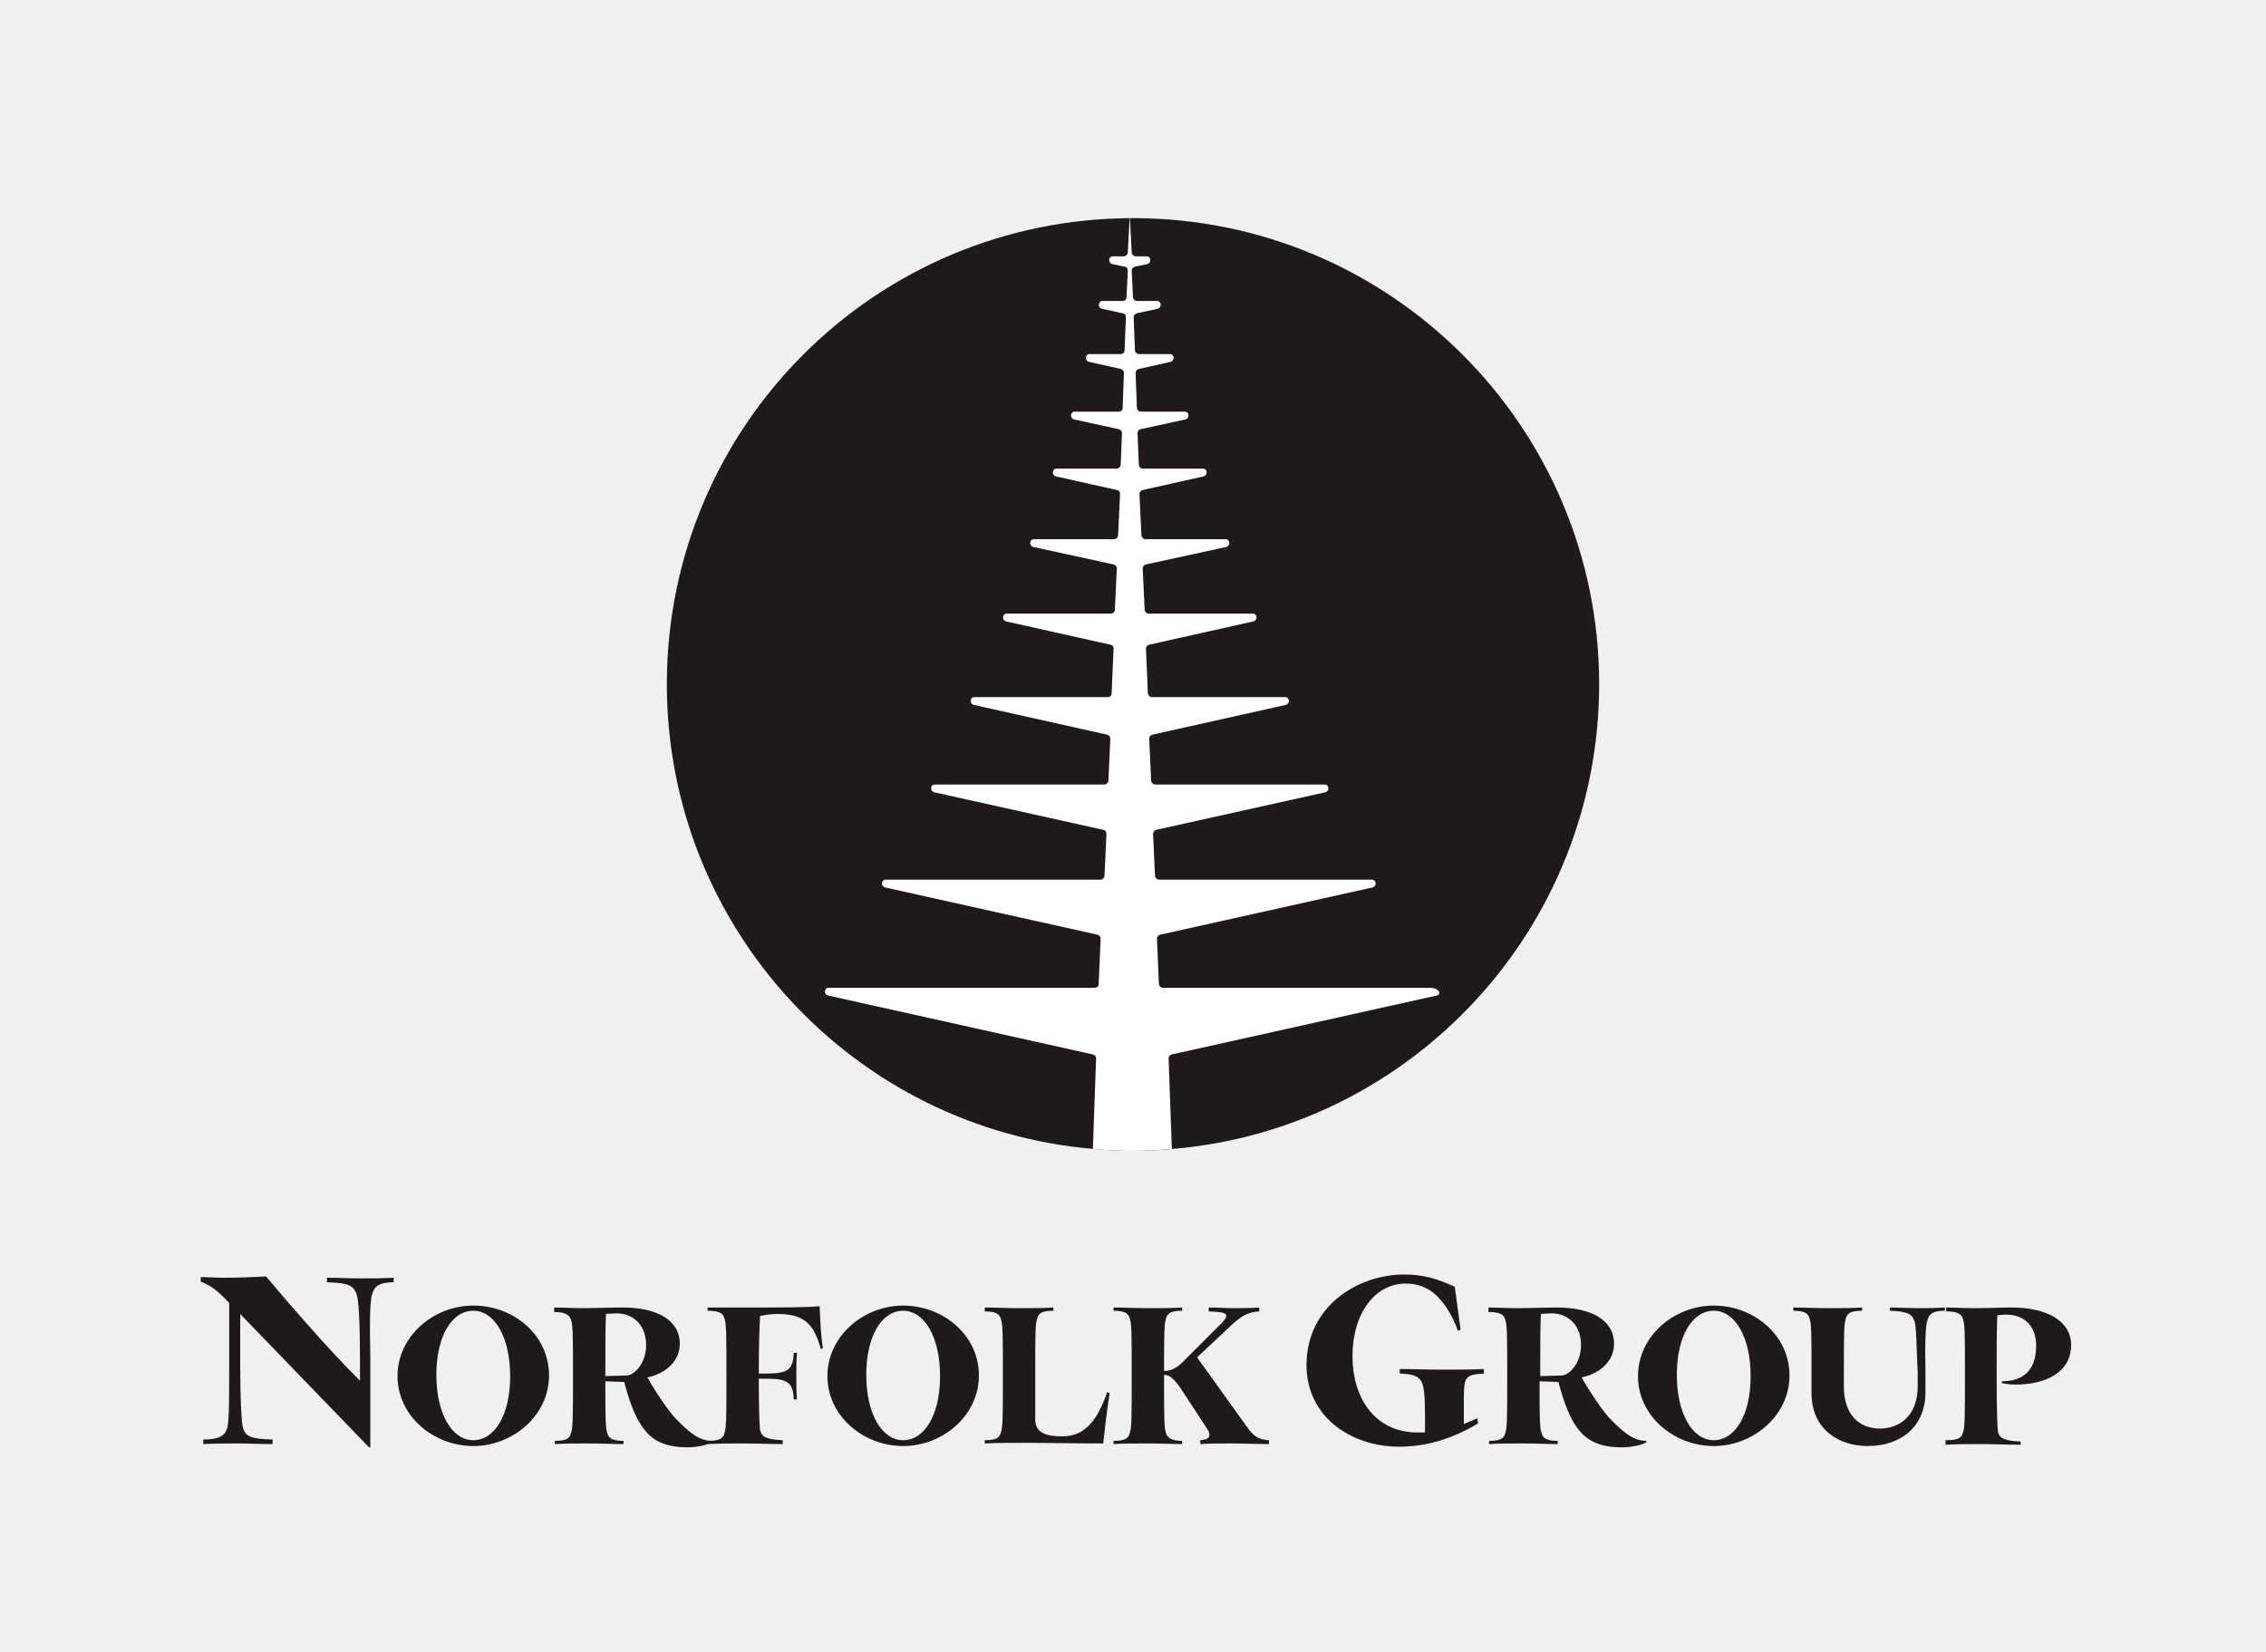
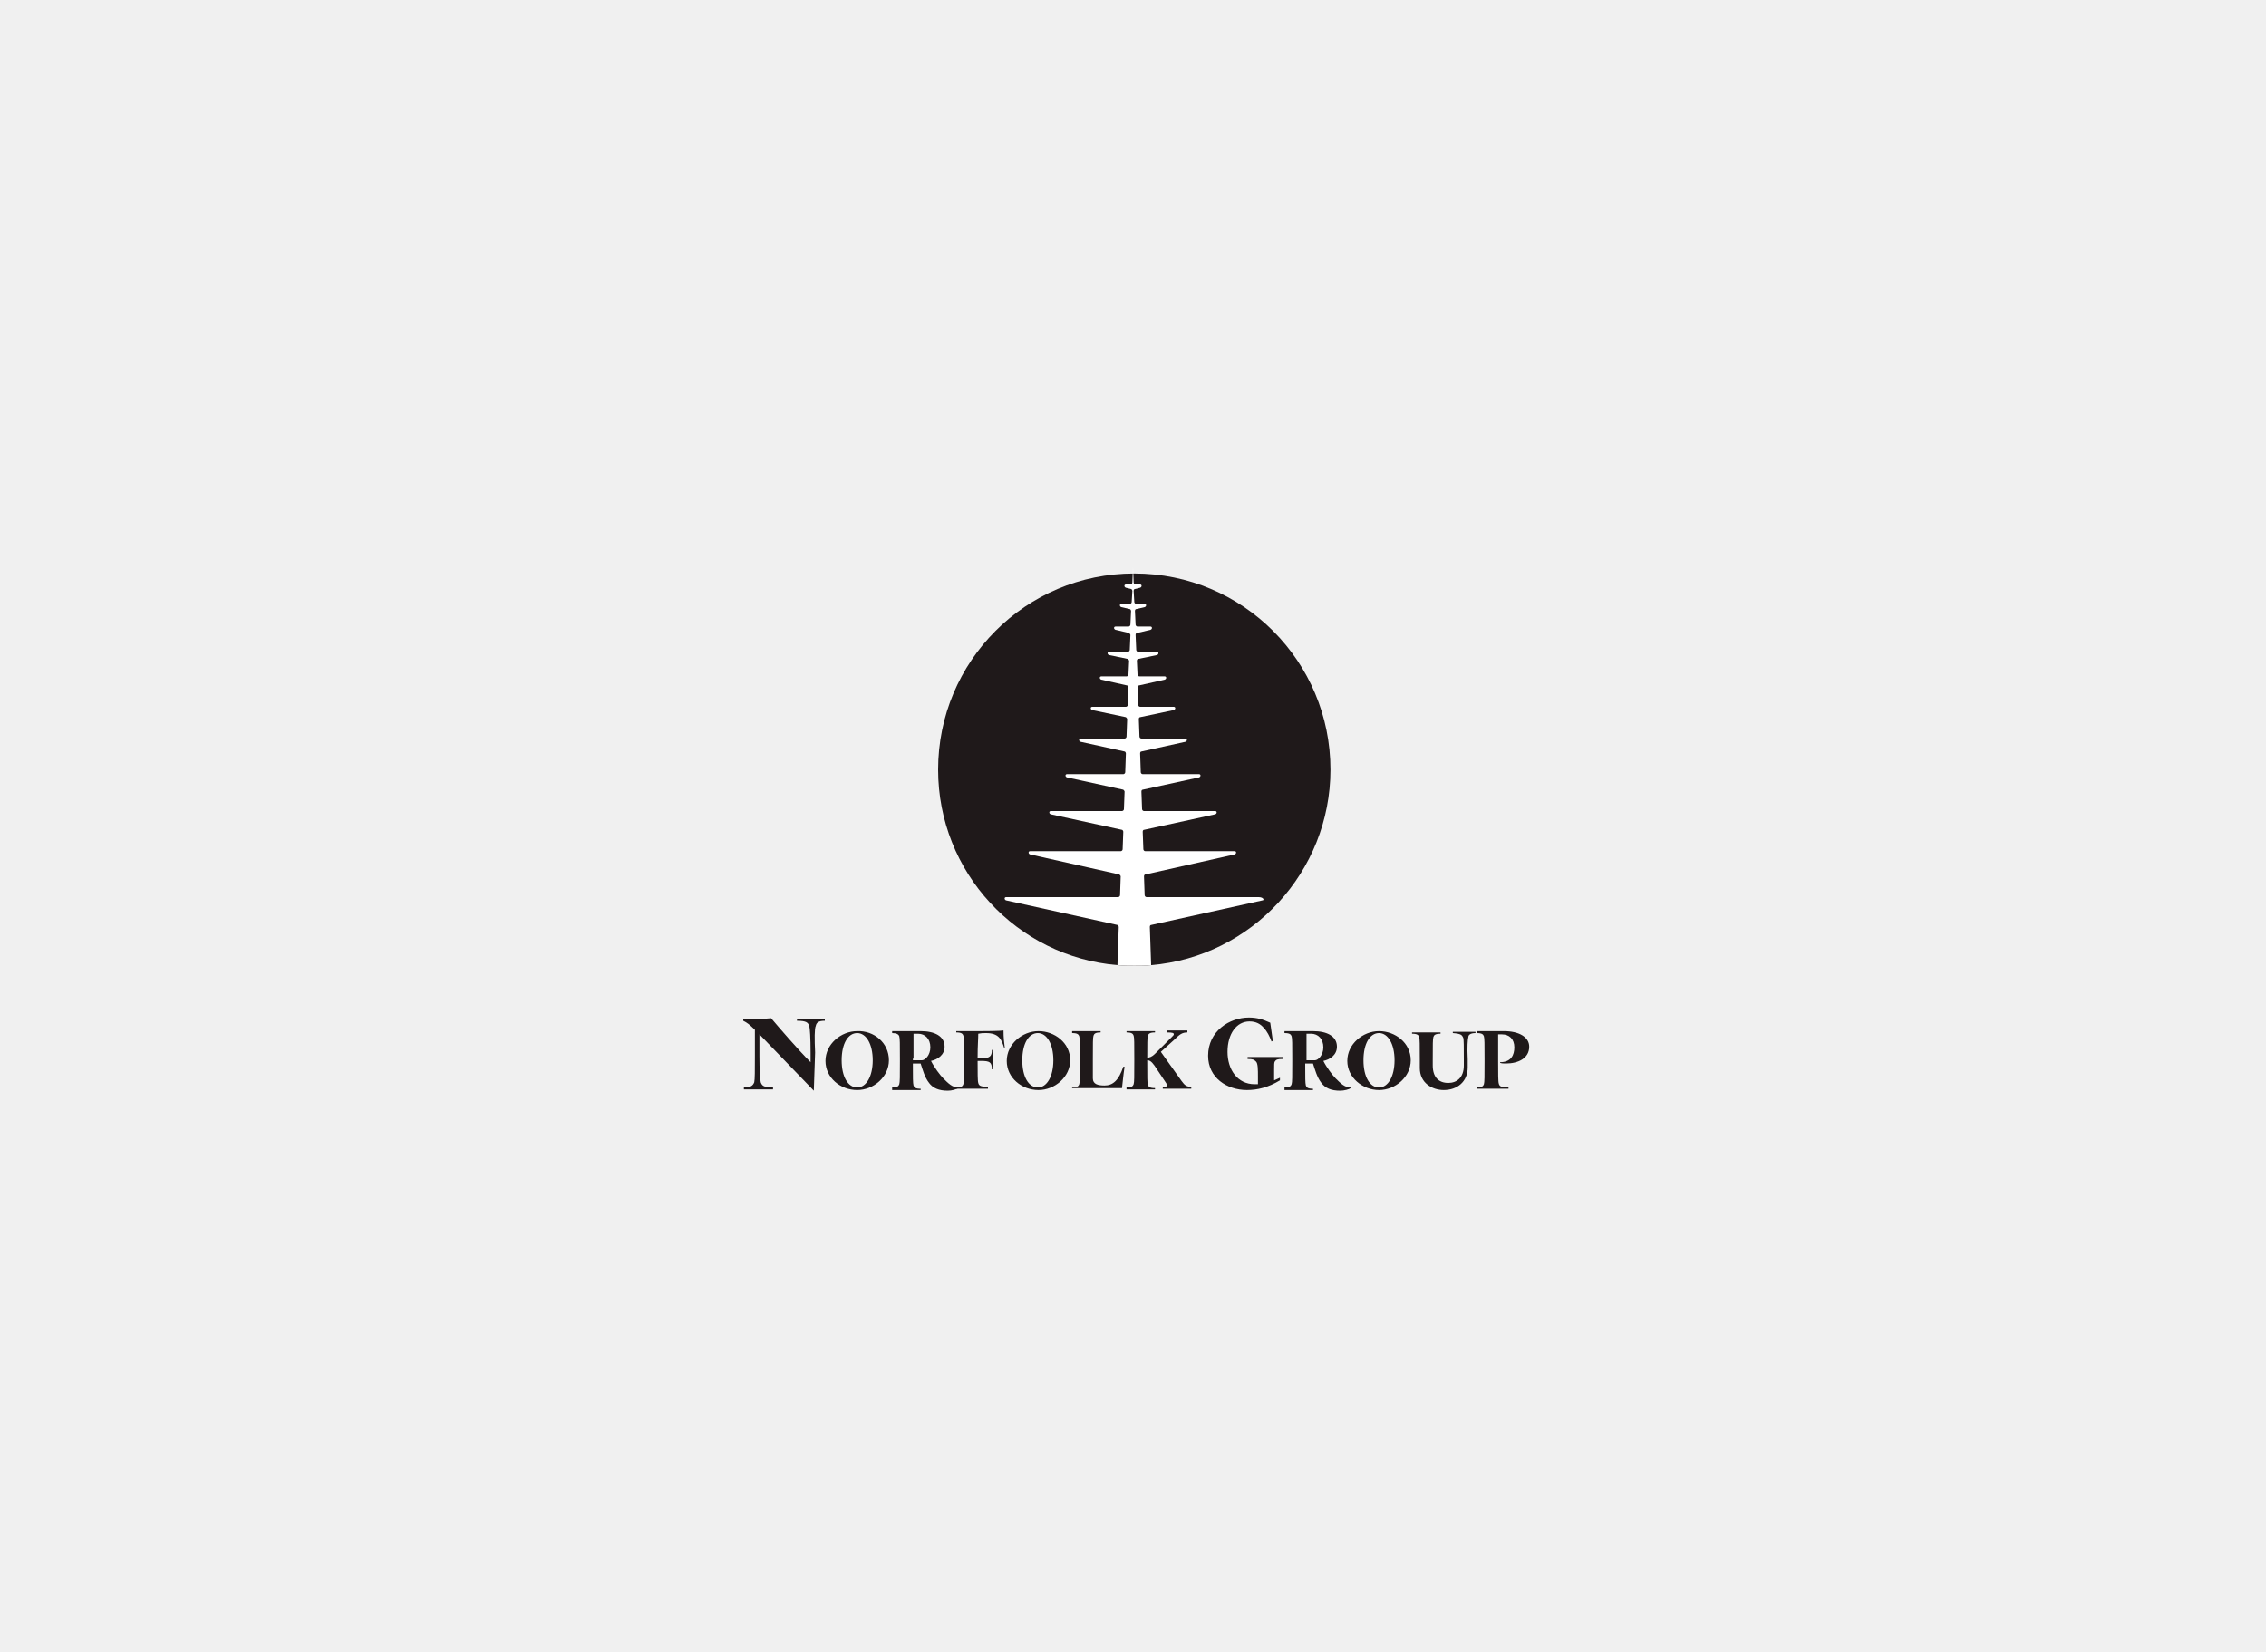
<svg xmlns="http://www.w3.org/2000/svg" version="1.1" id="Layer_1" x="0px" y="0px" viewBox="0 0 350 255.1" style="enable-background:new 0 0 350 255.1;" xml:space="preserve">
  <style type="text/css">
	.st0{fill:#1F191A;}
	.st1{fill:#FFFFFF;}
</style>
  <g>
-     <path class="st0" d="M57,223.6l-19.9-20.6v7.8c0,5.2,0.2,8.9,0.4,9.7c0.4,1.3,0.9,1.8,4.6,1.9v0.7c-1.8,0-3.6-0.1-5.3-0.1   c-1.8,0-3.5,0-5.4,0.1v-0.7c2.6,0,3.4-0.7,3.7-1.8c0.3-1,0.3-4.6,0.3-9.8v-9.5c-1.8-1.9-2.8-2.7-4.4-3.3v-0.7   c1.1,0,2.3,0.1,3.5,0.1c2.3,0,4.6-0.1,6.6-0.2c2.5,3,9.7,11.4,14.5,16.1v-3.6c0-5.2-0.2-8.9-0.5-9.7c-0.5-1.3-1-1.8-4.6-1.9v-0.7   c1.8,0,3.5,0.1,5.3,0.1c1.7,0,3.1,0,5-0.1v0.7c-2.3,0-3,0.7-3.3,1.8c-0.4,1-0.4,4.7-0.3,9.8l0,13.9L57,223.6z" />
-     <path class="st0" d="M84.8,212.5c0,6.2-5.6,10.9-11.7,10.9c-6.1,0-11.7-4.6-11.7-10.8c0-6.2,5.6-10.9,11.7-10.9   C79.3,201.7,84.8,206.2,84.8,212.5 M78.8,212.6c0-6-2.4-10.1-5.7-10.1c-3.3,0-5.7,3.9-5.7,9.9c0,6,2.4,10.1,5.7,10.1   C76.4,222.5,78.8,218.6,78.8,212.6" />
-     <path class="st0" d="M106.3,223.6c-3.4,0-5.4-0.9-6.9-2.9c-1.6-2.1-2.4-5.1-3-7.2l-2.9-0.1c0,5.2,0,7.2,0.3,8   c0.2,0.8,0.8,1.2,2.5,1.2v0.5c-1.5,0-3.4-0.1-5.3-0.1s-3.8,0-5.3,0.1v-0.5c1.8,0,2.3-0.4,2.5-1.2c0.3-0.8,0.3-2.8,0.3-8.3v-0.9   c0-5.5,0-7.5-0.3-8.3c-0.3-0.8-0.9-1.2-2.6-1.2V202c1.3,0,2.8,0.1,4.3,0.1c2.2,0,4.3-0.1,6.3-0.1c5.2,0,8.8,1.9,8.8,5.6   c0,3-2.6,4.7-5,5.2c1.3,2.3,3.3,5.3,4.5,6.5c1.9,1.9,3.4,3.3,5.5,3.3v0.2C109.4,223.2,107.7,223.6,106.3,223.6 M93.5,212.6l3.3-0.1   c1.1,0,3-1.8,3-4.7c0-3-1.9-4.9-4.6-4.9c-0.5,0-1.6,0.1-1.6,0.1c-0.1,2.2-0.1,4.6-0.1,8.8V212.6z" />
-     <path class="st0" d="M121,223.1c-1.9,0-4.1-0.1-6.2-0.1c-2,0-3.9,0-5.4,0.1v-0.5c1.8,0,2.3-0.4,2.5-1.2c0.3-0.8,0.3-2.8,0.3-8.3   V212c0-5.5,0-7.5-0.3-8.3c-0.2-0.8-0.8-1.2-2.6-1.2V202h9c6.9,0,8.3-0.2,8.3-0.2c0.1,2.5,0.2,4.6,0.5,6.5l-0.3,0.1   c-1-3.2-2-5.4-6.6-5.4c-1.2,0-1.6,0.1-2.8,0.3c-0.1,2.2-0.2,4.3-0.2,8.7v0.2h1.3c3.3,0,4-0.7,4.1-3.2h0.5c-0.1,1.1-0.1,2.2-0.1,3.6   c0,1.4,0,2.5,0.1,3.6h-0.5c-0.1-2.5-0.8-3.2-4.1-3.2l-1.3,0c0,4.2,0.1,7.4,0.2,8c0.3,0.9,0.8,1.4,3.5,1.5V223.1z" />
-     <path class="st0" d="M151.2,212.5c0,6.2-5.6,10.9-11.7,10.9c-6.1,0-11.7-4.6-11.7-10.8c0-6.2,5.6-10.9,11.7-10.9   C145.6,201.7,151.2,206.2,151.2,212.5 M145.2,212.6c0-6-2.4-10.1-5.7-10.1c-3.3,0-5.7,3.9-5.7,9.9c0,6,2.4,10.1,5.7,10.1   C142.8,222.5,145.2,218.6,145.2,212.6" />
-     <path class="st0" d="M152.1,222.5c1.8,0,2.3-0.4,2.5-1.2c0.3-0.8,0.3-2.8,0.3-8.3v-0.9c0-5.5,0-7.5-0.3-8.3   c-0.2-0.8-0.8-1.2-2.5-1.2V202c1.5,0,3.4,0.1,5.3,0.1c1.9,0,3.9,0,5.3-0.1v0.5c-1.8,0-2.3,0.4-2.5,1.2c-0.3,0.8-0.3,2.8-0.3,8.3   v7.3c0,2.2,1.9,2.6,4.2,2.6c3,0,5.2-1.8,6.9-6.8l0.4,0.1c-0.5,3.1-0.8,6-1,7.8c-5.2,0-8.7-0.1-11.4-0.1s-4.7,0-6.9,0.1V222.5z" />
-     <path class="st0" d="M195.9,223.1c-1.9,0-3.7-0.1-5.5-0.1c-1.8,0-3.5,0-5,0.1v-0.6c1-0.1,1.4-0.3,1.4-0.8c0-0.3-0.1-0.6-0.3-0.9   l-4.2-6.4c-1.1-1.6-1.8-2-2.5-2v0.7c0,5.5,0,7.5,0.3,8.3c0.2,0.7,0.8,1.2,2.5,1.2v0.5c-1.5,0-3.4-0.1-5.3-0.1c-1.9,0-3.8,0-5.3,0.1   v-0.5c1.8,0,2.3-0.4,2.5-1.2c0.3-0.8,0.3-2.8,0.3-8.3V212c0-5.5,0-7.5-0.3-8.3c-0.2-0.8-0.8-1.2-2.5-1.2V202c1.5,0,3.4,0.1,5.3,0.1   c1.9,0,3.9,0,5.3-0.1v0.5c-1.8,0-2.3,0.4-2.5,1.2c-0.3,0.8-0.3,2.8-0.3,8.1c0.8,0,1.7-0.2,2.9-1.4l6.1-6.1c0.4-0.4,0.6-0.8,0.6-1   c0-0.4-0.3-0.6-2.7-0.7V202c1.4,0,2.7,0.1,3.9,0.1c1.3,0,2.5,0,3.9-0.1v0.6c-1.8,0.1-2.8,0.7-4.7,2.5l-4.9,4.6l7.6,10.6   c1.2,1.7,1.9,2.1,3.5,2.2V223.1z" />
-     <path class="st0" d="M228.3,219.9c-4.3,2.6-8.4,3.6-12.2,3.6c-7.4,0-14.3-4.6-14.3-12.6c0-9.1,7.9-14,15.1-14c3,0,5.2,0.7,7.8,1.9   l0.9,6.6l-0.4,0.2c-0.7-1.9-1.7-3.7-2.8-4.9c-1.2-1.4-2.9-2.4-5.3-2.4c-4.7,0-8.2,4.6-8.2,11.2c0,6.5,3.5,11.8,10,11.8   c0.1,0,0.7,0,1.2,0l0-2.5c0-2.9-0.1-4.9-0.7-5.6c-0.6-0.7-1.2-0.9-3.2-1v-0.7c1.8,0,4.1,0.1,6.5,0.1c2.3,0,4.6,0,6.5-0.1v0.7   c-1.8,0.1-2.4,0.3-2.8,1c-0.2,0.4-0.3,0.9-0.3,3.1v3.7l2.1-0.9L228.3,219.9z" />
-     <path class="st0" d="M250.6,223.6c-3.4,0-5.4-0.9-6.9-2.9c-1.6-2.1-2.4-5.1-3-7.2l-2.9-0.1c0,5.2,0,7.2,0.3,8   c0.2,0.8,0.8,1.2,2.5,1.2v0.5c-1.5,0-3.4-0.1-5.3-0.1c-1.9,0-3.8,0-5.3,0.1v-0.5c1.8,0,2.3-0.4,2.5-1.2c0.3-0.8,0.3-2.8,0.3-8.3   v-0.9c0-5.5,0-7.5-0.3-8.3c-0.2-0.8-0.8-1.2-2.6-1.2V202c1.3,0,2.8,0.1,4.3,0.1c2.2,0,4.3-0.1,6.3-0.1c5.2,0,8.8,1.9,8.8,5.6   c0,3-2.6,4.7-5,5.2c1.3,2.3,3.3,5.3,4.5,6.5c1.9,1.9,3.4,3.3,5.5,3.3v0.2C253.8,223.2,252,223.6,250.6,223.6 M237.9,212.6l3.3-0.1   c1.1,0,3-1.8,3-4.7c0-3-1.9-4.9-4.6-4.9c-0.5,0-1.6,0.1-1.6,0.1c-0.1,2.2-0.1,4.6-0.1,8.8V212.6z" />
-     <path class="st0" d="M276.4,212.5c0,6.2-5.6,10.9-11.7,10.9s-11.7-4.6-11.7-10.8c0-6.2,5.6-10.9,11.7-10.9S276.4,206.2,276.4,212.5    M270.4,212.6c0-6-2.4-10.1-5.7-10.1s-5.7,3.9-5.7,9.9c0,6,2.4,10.1,5.7,10.1S270.4,218.6,270.4,212.6" />
-     <path class="st0" d="M295.7,204.1c-0.4-1-0.8-1.5-3.8-1.6V202c1.4,0,2.9,0.1,4.4,0.1c1.4,0,2.5,0,4.1-0.1v0.5c-2,0-2.5,0.6-2.7,1.5   c-0.3,0.8-0.4,3.8-0.3,8v3.1c0,5.2-3.7,8.3-8.9,8.3c-4.4,0-8.7-2.5-8.7-8.2V212c0-5.5,0-7.5-0.3-8.3c-0.2-0.8-0.8-1.2-2.5-1.2V202   c1.5,0,3.4,0.1,5.3,0.1c1.9,0,3.9,0,5.3-0.1v0.5c-1.8,0-2.3,0.4-2.5,1.2c-0.3,0.8-0.3,2.8-0.3,8.3v2.2c0,4.2,2.2,6.5,5.6,6.5   c3,0,5.8-2,5.8-6.5V212C296,207.8,296,204.8,295.7,204.1" />
-     <path class="st0" d="M300.7,222.5c1.8,0,2.3-0.4,2.5-1.2c0.3-0.8,0.3-2.8,0.3-8.3v-0.9c0-5.5,0-7.5-0.3-8.3   c-0.2-0.8-0.8-1.2-2.6-1.2V202c1.3,0,2.8,0.1,4.3,0.1c2.2,0,4.2-0.1,5.8-0.1c5.5,0,9.2,2.1,9.2,5.8c0,4.3-4.1,6.1-8.5,6.1   c-1,0-1.5-0.1-2.2-0.2v-0.3c4.1,0,5.3-2.6,5.3-5.5c0-3.1-1.9-4.8-4.6-4.8c-0.6,0-1.4,0.1-1.4,0.1c-0.1,2.4-0.1,4.8-0.1,9.1v0.9   c0,4.2,0.1,7.4,0.2,8c0.2,0.9,0.8,1.4,3.5,1.5v0.5c-1.9,0-4.2-0.1-6.2-0.1c-2,0-3.9,0-5.4,0.1V222.5z" />
-     <path class="st0" d="M247,105.7c0,37.7-29,68.7-65.9,71.8c-2,0.2-4.1,0.3-6.1,0.3c-2.1,0-4.1-0.1-6.1-0.3   c-36.9-3.1-65.9-34.1-65.9-71.8c0-39.8,32.2-72,72-72C214.8,33.7,247,66,247,105.7" />
-     <path class="st1" d="M221.9,153.8l-40.9,9.1c-0.3,0.1-0.5,0.3-0.5,0.6l0.5,14c-2,0.2-4.1,0.3-6.1,0.3c-2.1,0-4.1-0.1-6.1-0.3   l0.5-14c0-0.3-0.2-0.5-0.5-0.6l-40.9-9.1c-0.7-0.2-0.6-1.2,0.1-1.2h41.1c0.3,0,0.6-0.2,0.6-0.6l0.3-7c0-0.3-0.2-0.5-0.5-0.6   l-32.8-7.3c-0.7-0.2-0.6-1.2,0.1-1.2H170c0.3,0,0.6-0.3,0.6-0.6l0.3-6.5c0-0.3-0.2-0.6-0.5-0.6l-26.1-5.8c-0.7-0.2-0.6-1.2,0.1-1.2   h26.2c0.3,0,0.6-0.3,0.6-0.6l0.3-6.5c0-0.3-0.2-0.5-0.5-0.6l-20.6-4.6c-0.7-0.2-0.6-1.2,0.1-1.2h20.6c0.3,0,0.6-0.2,0.6-0.6   l0.3-6.9c0-0.3-0.2-0.6-0.5-0.6l-16.1-3.6c-0.7-0.2-0.6-1.2,0.1-1.2h16.1c0.3,0,0.6-0.3,0.6-0.6l0.3-6.4c0-0.3-0.2-0.5-0.5-0.6   l-12.4-2.7c-0.7-0.2-0.6-1.2,0.1-1.2h12.4c0.3,0,0.6-0.3,0.6-0.6l0.3-6.4c0-0.3-0.2-0.6-0.5-0.6l-9.4-2.1c-0.7-0.2-0.6-1.2,0.1-1.2   h9.3c0.3,0,0.6-0.3,0.6-0.6l0.2-4.9c0-0.3-0.2-0.5-0.5-0.6l-6.9-1.5c-0.7-0.2-0.6-1.2,0.1-1.2h6.8c0.3,0,0.6-0.2,0.6-0.6l0.2-5.4   c0-0.3-0.2-0.5-0.5-0.6l-4.9-1.1c-0.7-0.2-0.6-1.2,0.1-1.2h4.8c0.3,0,0.6-0.2,0.6-0.6l0.2-5.1c0-0.3-0.2-0.6-0.5-0.6l-3.2-0.7   c-0.7-0.2-0.6-1.2,0.1-1.2h3.1c0.3,0,0.6-0.2,0.6-0.6l0.2-4.1c0-0.3-0.2-0.6-0.5-0.6l-1.9-0.4c-0.7-0.2-0.6-1.2,0.1-1.2h1.7   c0.3,0,0.6-0.3,0.6-0.6l0.3-5.7l0.3,5.7c0,0.3,0.3,0.6,0.6,0.6h1.7c0.7,0,0.8,1,0.1,1.2l-1.9,0.4c-0.3,0.1-0.5,0.3-0.5,0.6l0.2,4.1   c0,0.3,0.3,0.6,0.6,0.6h3.1c0.7,0,0.8,1,0.1,1.2l-3.2,0.7c-0.3,0.1-0.5,0.3-0.5,0.6l0.2,5.1c0,0.3,0.3,0.6,0.6,0.6h4.8   c0.7,0,0.8,1,0.1,1.2l-4.9,1.1c-0.3,0.1-0.5,0.3-0.5,0.6l0.2,5.4c0,0.3,0.3,0.6,0.6,0.6h6.8c0.7,0,0.8,1,0.1,1.2l-6.9,1.5   c-0.3,0.1-0.5,0.3-0.5,0.6l0.2,4.9c0,0.3,0.3,0.6,0.6,0.6h9.3c0.7,0,0.8,1,0.1,1.2l-9.4,2.1c-0.3,0.1-0.5,0.3-0.5,0.6l0.3,6.4   c0,0.3,0.3,0.6,0.6,0.6h12.4c0.7,0,0.8,1,0.1,1.2l-12.4,2.7c-0.3,0.1-0.5,0.3-0.5,0.6l0.3,6.4c0,0.3,0.3,0.6,0.6,0.6h16.1   c0.7,0,0.8,1,0.1,1.2l-16.1,3.6c-0.3,0.1-0.5,0.3-0.5,0.6l0.3,6.9c0,0.3,0.3,0.6,0.6,0.6h20.6c0.7,0,0.8,1,0.1,1.2l-20.6,4.6   c-0.3,0.1-0.5,0.3-0.5,0.6l0.3,6.5c0,0.3,0.3,0.6,0.6,0.6h26.2c0.7,0,0.8,1,0.1,1.2l-26.1,5.8c-0.3,0.1-0.5,0.3-0.5,0.6l0.3,6.5   c0,0.3,0.3,0.6,0.6,0.6h32.9c0.7,0,0.8,1,0.1,1.2l-32.8,7.3c-0.3,0.1-0.5,0.3-0.5,0.6l0.3,7c0,0.3,0.3,0.6,0.6,0.6h41.1   C222.5,152.6,222.6,153.7,221.9,153.8" />
+     <path class="st0" d="M125.7,168.5l-8.4-8.7v3.3c0,2.2,0.1,3.7,0.2,4.1c0.2,0.5,0.4,0.8,1.9,0.8v0.3c-0.8,0-1.5,0-2.2,0   c-0.8,0-1.5,0-2.3,0v-0.3c1.1,0,1.4-0.3,1.6-0.8c0.1-0.4,0.1-1.9,0.1-4.1v-4c-0.8-0.8-1.2-1.1-1.8-1.4v-0.3c0.5,0,1,0,1.5,0   c1,0,1.9,0,2.8-0.1c1.1,1.3,4.1,4.8,6.1,6.8v-1.5c0-2.2-0.1-3.7-0.2-4.1c-0.2-0.5-0.4-0.8-1.9-0.8v-0.3c0.8,0,1.5,0,2.2,0   c0.7,0,1.3,0,2.1,0v0.3c-1,0-1.3,0.3-1.4,0.8c-0.2,0.4-0.2,2-0.1,4.1L125.7,168.5L125.7,168.5z" />
+     <path class="st0" d="M137.3,163.8c0,2.6-2.4,4.6-4.9,4.6c-2.6,0-4.9-1.9-4.9-4.5s2.4-4.6,4.9-4.6   C135,159.2,137.3,161.1,137.3,163.8 M134.8,163.8c0-2.5-1-4.2-2.4-4.2s-2.4,1.6-2.4,4.2s1,4.2,2.4,4.2S134.8,166.3,134.8,163.8" />
+     <path class="st0" d="M146.4,168.5c-1.4,0-2.3-0.4-2.9-1.2c-0.7-0.9-1-2.1-1.3-3l-1.2,0c0,2.2,0,3,0.1,3.4c0.1,0.3,0.3,0.5,1.1,0.5   v0.2c-0.6,0-1.4,0-2.2,0c-0.8,0-1.6,0-2.2,0V168c0.8,0,1-0.2,1.1-0.5c0.1-0.3,0.1-1.2,0.1-3.5v-0.4c0-2.3,0-3.2-0.1-3.5   c-0.1-0.3-0.4-0.5-1.1-0.5v-0.3c0.5,0,1.2,0,1.8,0c0.9,0,1.8,0,2.6,0c2.2,0,3.7,0.8,3.7,2.4c0,1.3-1.1,2-2.1,2.2   c0.5,1,1.4,2.2,1.9,2.7c0.8,0.8,1.4,1.4,2.3,1.4v0.1C147.7,168.3,147,168.5,146.4,168.5 M141,163.8l1.4,0c0.5,0,1.3-0.8,1.3-2   c0-1.3-0.8-2.1-1.9-2.1c-0.2,0-0.7,0-0.7,0c0,0.9,0,1.9,0,3.7C141,163.5,141,163.8,141,163.8z" />
+     <path class="st0" d="M152.6,168.2c-0.8,0-1.7,0-2.6,0c-0.8,0-1.6,0-2.3,0V168c0.8,0,1-0.2,1.1-0.5c0.1-0.3,0.1-1.2,0.1-3.5v-0.5   c0-2.3,0-3.2-0.1-3.5c-0.1-0.3-0.3-0.5-1.1-0.5v-0.2h3.8c2.9,0,3.5-0.1,3.5-0.1c0,1.1,0.1,1.9,0.2,2.7l-0.1,0   c-0.4-1.3-0.8-2.3-2.8-2.3c-0.5,0-0.7,0-1.2,0.1c0,0.9-0.1,1.8-0.1,3.7v0.1h0.5c1.4,0,1.7-0.3,1.7-1.3h0.2c0,0.5,0,0.9,0,1.5   c0,0.6,0,1.1,0,1.5h-0.2c0-1.1-0.3-1.3-1.7-1.3H151c0,1.8,0,3.1,0.1,3.4c0.1,0.4,0.3,0.6,1.5,0.6L152.6,168.2L152.6,168.2z" />
+     <path class="st0" d="M165.3,163.8c0,2.6-2.4,4.6-4.9,4.6c-2.6,0-4.9-1.9-4.9-4.5s2.4-4.6,4.9-4.6S165.3,161.1,165.3,163.8    M162.7,163.8c0-2.5-1-4.2-2.4-4.2s-2.4,1.6-2.4,4.2s1,4.2,2.4,4.2S162.7,166.3,162.7,163.8" />
+     <path class="st0" d="M165.6,168c0.8,0,1-0.2,1.1-0.5c0.1-0.3,0.1-1.2,0.1-3.5v-0.4c0-2.3,0-3.2-0.1-3.5c-0.1-0.3-0.3-0.5-1.1-0.5   v-0.3c0.6,0,1.4,0,2.2,0c0.8,0,1.6,0,2.2,0v0.2c-0.8,0-1,0.2-1.1,0.5c-0.1,0.3-0.1,1.2-0.1,3.5v3.1c0,0.9,0.8,1.1,1.8,1.1   c1.3,0,2.2-0.8,2.9-2.9l0.2,0c-0.2,1.3-0.3,2.5-0.4,3.3c-2.2,0-3.7,0-4.8,0c-1.1,0-2,0-2.9,0V168z" />
+     <path class="st0" d="M184,168.2c-0.8,0-1.6,0-2.3,0c-0.8,0-1.5,0-2.1,0V168c0.4,0,0.6-0.1,0.6-0.3c0-0.1,0-0.3-0.1-0.4l-1.8-2.7   c-0.5-0.7-0.8-0.8-1.1-0.8v0.3c0,2.3,0,3.2,0.1,3.5c0.1,0.3,0.3,0.5,1.1,0.5v0.2c-0.6,0-1.4,0-2.2,0c-0.8,0-1.6,0-2.2,0V168   c0.8,0,1-0.2,1.1-0.5c0.1-0.3,0.1-1.2,0.1-3.5v-0.5c0-2.3,0-3.2-0.1-3.5c-0.1-0.3-0.3-0.5-1.1-0.5v-0.2c0.6,0,1.4,0,2.2,0   s1.6,0,2.2,0v0.2c-0.8,0-1,0.2-1.1,0.5c-0.1,0.3-0.1,1.2-0.1,3.4c0.3,0,0.7-0.1,1.2-0.6l2.6-2.6c0.2-0.2,0.3-0.3,0.3-0.4   c0-0.2-0.1-0.3-1.1-0.3v-0.3c0.6,0,1.1,0,1.6,0c0.5,0,1.1,0,1.6,0v0.3c-0.8,0-1.2,0.3-2,1.1l-2.1,1.9l3.2,4.5   c0.5,0.7,0.8,0.9,1.5,0.9L184,168.2L184,168.2z" />
+     <path class="st0" d="M197.7,166.9c-1.8,1.1-3.5,1.5-5.1,1.5c-3.1,0-6-1.9-6-5.3c0-3.8,3.3-5.9,6.3-5.9c1.3,0,2.2,0.3,3.3,0.8   l0.4,2.8l-0.2,0.1c-0.3-0.8-0.7-1.6-1.2-2.1c-0.5-0.6-1.2-1-2.2-1c-2,0-3.4,1.9-3.4,4.7c0,2.7,1.5,5,4.2,5c0,0,0.3,0,0.5,0v-1.1   c0-1.2,0-2.1-0.3-2.4c-0.3-0.3-0.5-0.4-1.3-0.4v-0.3c0.8,0,1.7,0,2.7,0c1,0,1.9,0,2.7,0v0.3c-0.8,0-1,0.1-1.2,0.4   c-0.1,0.2-0.1,0.4-0.1,1.3v1.6l0.9-0.4L197.7,166.9z" />
+     <path class="st0" d="M207,168.5c-1.4,0-2.3-0.4-2.9-1.2c-0.7-0.9-1-2.1-1.3-3l-1.2,0c0,2.2,0,3,0.1,3.4c0.1,0.3,0.3,0.5,1.1,0.5   v0.2c-0.6,0-1.4,0-2.2,0c-0.8,0-1.6,0-2.2,0V168c0.8,0,1-0.2,1.1-0.5c0.1-0.3,0.1-1.2,0.1-3.5v-0.4c0-2.3,0-3.2-0.1-3.5   c-0.1-0.3-0.3-0.5-1.1-0.5v-0.3c0.5,0,1.2,0,1.8,0c0.9,0,1.8,0,2.6,0c2.2,0,3.7,0.8,3.7,2.4c0,1.3-1.1,2-2.1,2.2   c0.5,1,1.4,2.2,1.9,2.7c0.8,0.8,1.4,1.4,2.3,1.4v0.1C208.4,168.3,207.6,168.5,207,168.5 M201.7,163.8l1.4,0c0.5,0,1.3-0.8,1.3-2   c0-1.3-0.8-2.1-1.9-2.1c-0.2,0-0.7,0-0.7,0c0,0.9,0,1.9,0,3.7V163.8L201.7,163.8z" />
+     <path class="st0" d="M217.9,163.8c0,2.6-2.4,4.6-4.9,4.6s-4.9-1.9-4.9-4.5s2.4-4.6,4.9-4.6S217.9,161.1,217.9,163.8 M215.4,163.8   c0-2.5-1-4.2-2.4-4.2c-1.4,0-2.4,1.6-2.4,4.2s1,4.2,2.4,4.2C214.4,168,215.4,166.3,215.4,163.8" />
+     <path class="st0" d="M226,160.3c-0.2-0.4-0.3-0.6-1.6-0.7v-0.2c0.6,0,1.2,0,1.8,0c0.6,0,1.1,0,1.7,0v0.2c-0.8,0-1.1,0.3-1.1,0.6   c-0.1,0.3-0.2,1.6-0.1,3.4v1.3c0,2.2-1.6,3.5-3.7,3.5c-1.8,0-3.7-1.1-3.7-3.4v-1.3c0-2.3,0-3.2-0.1-3.5c-0.1-0.3-0.3-0.5-1.1-0.5   v-0.2c0.6,0,1.4,0,2.2,0s1.6,0,2.2,0v0.2c-0.8,0-1,0.2-1.1,0.5c-0.1,0.3-0.1,1.2-0.1,3.5v0.9c0,1.8,0.9,2.7,2.4,2.7   c1.3,0,2.4-0.8,2.4-2.7v-0.9C226.1,161.8,226.1,160.5,226,160.3" />
+     <path class="st0" d="M228.1,168c0.8,0,1-0.2,1.1-0.5c0.1-0.3,0.1-1.2,0.1-3.5v-0.4c0-2.3,0-3.2-0.1-3.5c-0.1-0.3-0.3-0.5-1.1-0.5   v-0.3c0.5,0,1.2,0,1.8,0c0.9,0,1.8,0,2.4,0c2.3,0,3.9,0.9,3.9,2.4c0,1.8-1.7,2.6-3.6,2.6c-0.4,0-0.6,0-0.9-0.1v-0.1   c1.7,0,2.2-1.1,2.2-2.3c0-1.3-0.8-2-1.9-2c-0.3,0-0.6,0-0.6,0c0,1,0,2,0,3.8v0.4c0,1.8,0,3.1,0.1,3.4c0.1,0.4,0.3,0.6,1.5,0.6v0.2   c-0.8,0-1.8,0-2.6,0c-0.8,0-1.6,0-2.3,0L228.1,168L228.1,168z" />
+     <path class="st0" d="M205.5,118.9c0,15.8-12.2,28.9-27.7,30.2c-0.8,0.1-1.7,0.1-2.6,0.1c-0.9,0-1.7,0-2.6-0.1   c-15.5-1.3-27.7-14.3-27.7-30.2c0-16.7,13.5-30.3,30.3-30.3C192,88.6,205.5,102.2,205.5,118.9" />
+     <path class="st1" d="M195,139.1l-17.2,3.8c-0.1,0-0.2,0.1-0.2,0.3l0.2,5.9c-0.8,0.1-1.7,0.1-2.6,0.1c-0.9,0-1.7,0-2.6-0.1l0.2-5.9   c0-0.1-0.1-0.2-0.2-0.3l-17.2-3.8c-0.3-0.1-0.3-0.5,0-0.5h17.3c0.1,0,0.3-0.1,0.3-0.3l0.1-2.9c0-0.1-0.1-0.2-0.2-0.3l-13.8-3.1   c-0.3-0.1-0.3-0.5,0-0.5h14c0.1,0,0.3-0.1,0.3-0.3l0.1-2.7c0-0.1-0.1-0.3-0.2-0.3l-11-2.4c-0.3-0.1-0.3-0.5,0-0.5h11   c0.1,0,0.3-0.1,0.3-0.3l0.1-2.7c0-0.1-0.1-0.2-0.2-0.3l-8.7-1.9c-0.3-0.1-0.3-0.5,0-0.5h8.7c0.1,0,0.3-0.1,0.3-0.3l0.1-2.9   c0-0.1-0.1-0.3-0.2-0.3l-6.8-1.5c-0.3-0.1-0.3-0.5,0-0.5h6.8c0.1,0,0.3-0.1,0.3-0.3l0.1-2.7c0-0.1-0.1-0.2-0.2-0.3l-5.2-1.1   c-0.3-0.1-0.3-0.5,0-0.5h5.2c0.1,0,0.3-0.1,0.3-0.3l0.1-2.7c0-0.1-0.1-0.3-0.2-0.3l-4-0.9c-0.3-0.1-0.3-0.5,0-0.5h3.9   c0.1,0,0.3-0.1,0.3-0.3l0.1-2.1c0-0.1-0.1-0.2-0.2-0.3l-2.9-0.6c-0.3-0.1-0.3-0.5,0-0.5h2.9c0.1,0,0.3-0.1,0.3-0.3l0.1-2.3   c0-0.1-0.1-0.2-0.2-0.3l-2.1-0.5c-0.3-0.1-0.3-0.5,0-0.5h2c0.1,0,0.3-0.1,0.3-0.3l0.1-2.1c0-0.1-0.1-0.3-0.2-0.3l-1.3-0.3   c-0.3-0.1-0.3-0.5,0-0.5h1.3c0.1,0,0.3-0.1,0.3-0.3l0.1-1.7c0-0.1-0.1-0.3-0.2-0.3l-0.8-0.2c-0.3-0.1-0.3-0.5,0-0.5h0.7   c0.1,0,0.3-0.1,0.3-0.3l0.1-2.4l0.1,2.4c0,0.1,0.1,0.3,0.3,0.3h0.7c0.3,0,0.3,0.4,0,0.5l-0.8,0.2c-0.1,0-0.2,0.1-0.2,0.3l0.1,1.7   c0,0.1,0.1,0.3,0.3,0.3h1.3c0.3,0,0.3,0.4,0,0.5l-1.3,0.3c-0.1,0-0.2,0.1-0.2,0.3l0.1,2.1c0,0.1,0.1,0.3,0.3,0.3h2   c0.3,0,0.3,0.4,0,0.5l-2.1,0.5c-0.1,0-0.2,0.1-0.2,0.3l0.1,2.3c0,0.1,0.1,0.3,0.3,0.3h2.9c0.3,0,0.3,0.4,0,0.5l-2.9,0.6   c-0.1,0-0.2,0.1-0.2,0.3l0.1,2.1c0,0.1,0.1,0.3,0.3,0.3h3.9c0.3,0,0.3,0.4,0,0.5l-4,0.9c-0.1,0-0.2,0.1-0.2,0.3l0.1,2.7   c0,0.1,0.1,0.3,0.3,0.3h5.2c0.3,0,0.3,0.4,0,0.5l-5.2,1.1c-0.1,0-0.2,0.1-0.2,0.3l0.1,2.7c0,0.1,0.1,0.3,0.3,0.3h6.8   c0.3,0,0.3,0.4,0,0.5l-6.8,1.5c-0.1,0-0.2,0.1-0.2,0.3l0.1,2.9c0,0.1,0.1,0.3,0.3,0.3h8.7c0.3,0,0.3,0.4,0,0.5l-8.7,1.9   c-0.1,0-0.2,0.1-0.2,0.3l0.1,2.7c0,0.1,0.1,0.3,0.3,0.3h11c0.3,0,0.3,0.4,0,0.5l-11,2.4c-0.1,0-0.2,0.1-0.2,0.3l0.1,2.7   c0,0.1,0.1,0.3,0.3,0.3h13.8c0.3,0,0.3,0.4,0,0.5l-13.8,3.1c-0.1,0-0.2,0.1-0.2,0.3l0.1,2.9c0,0.1,0.1,0.3,0.3,0.3h17.3   C195.2,138.6,195.3,139.1,195,139.1" />
  </g>
</svg>
